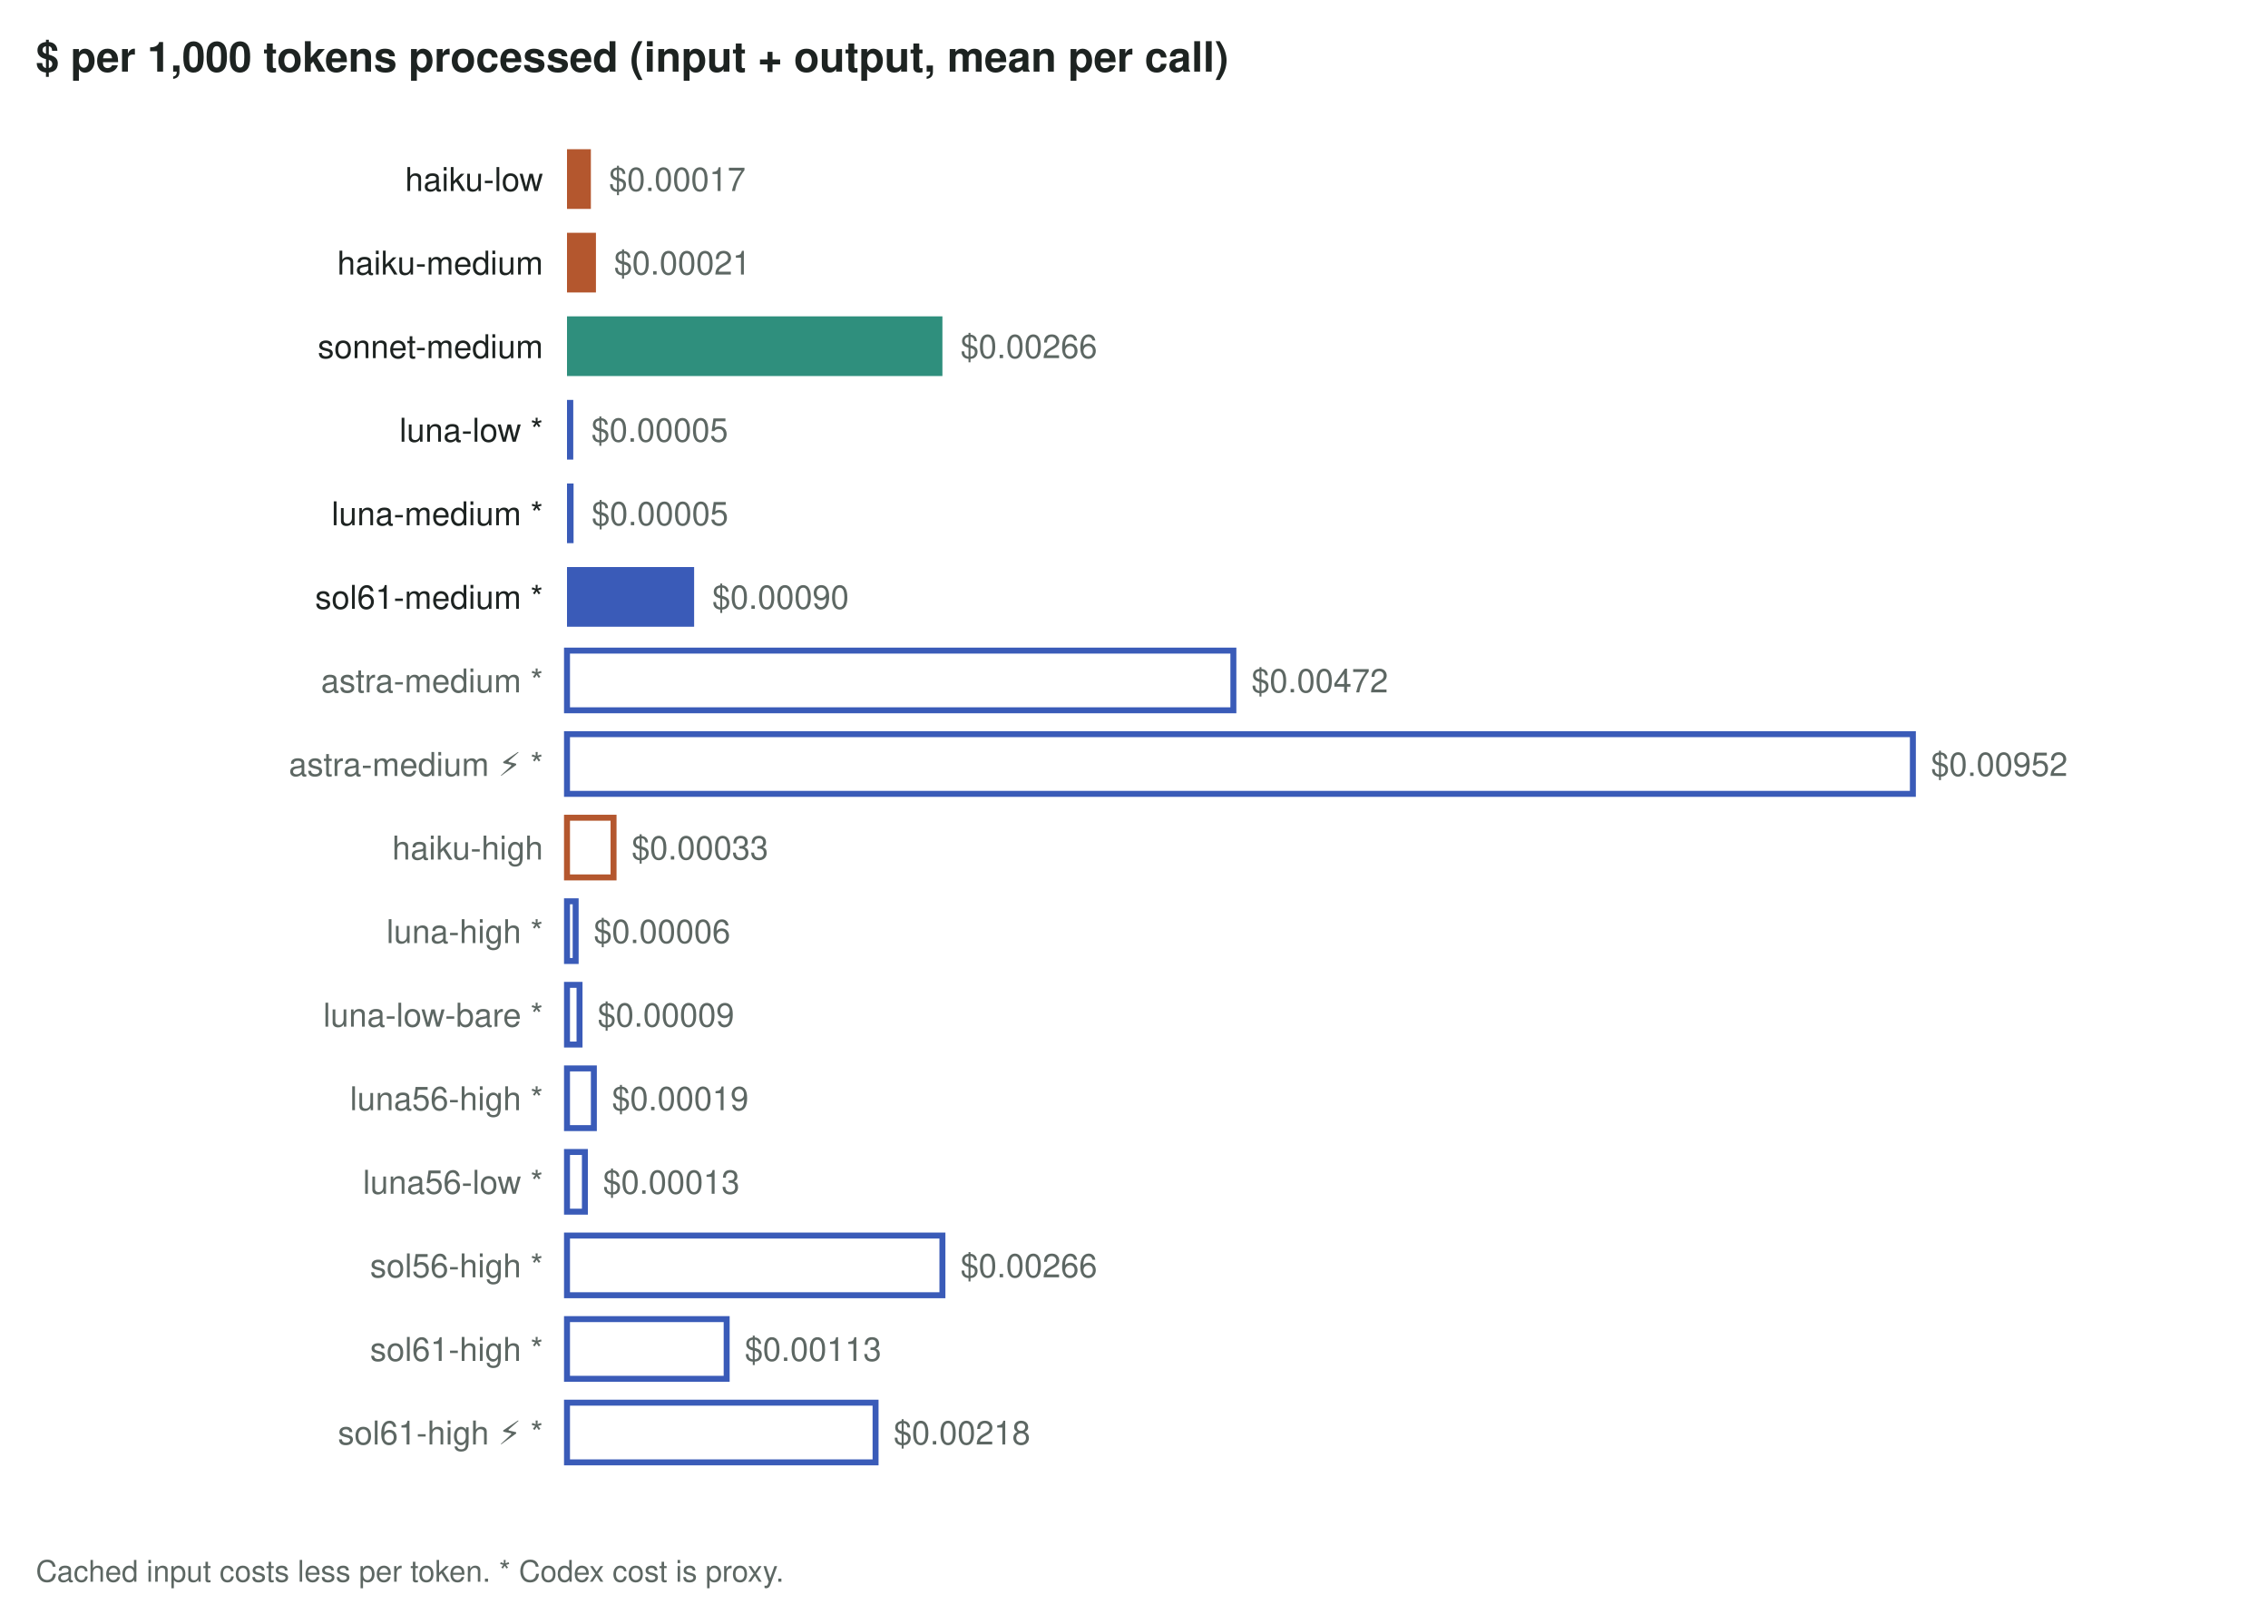
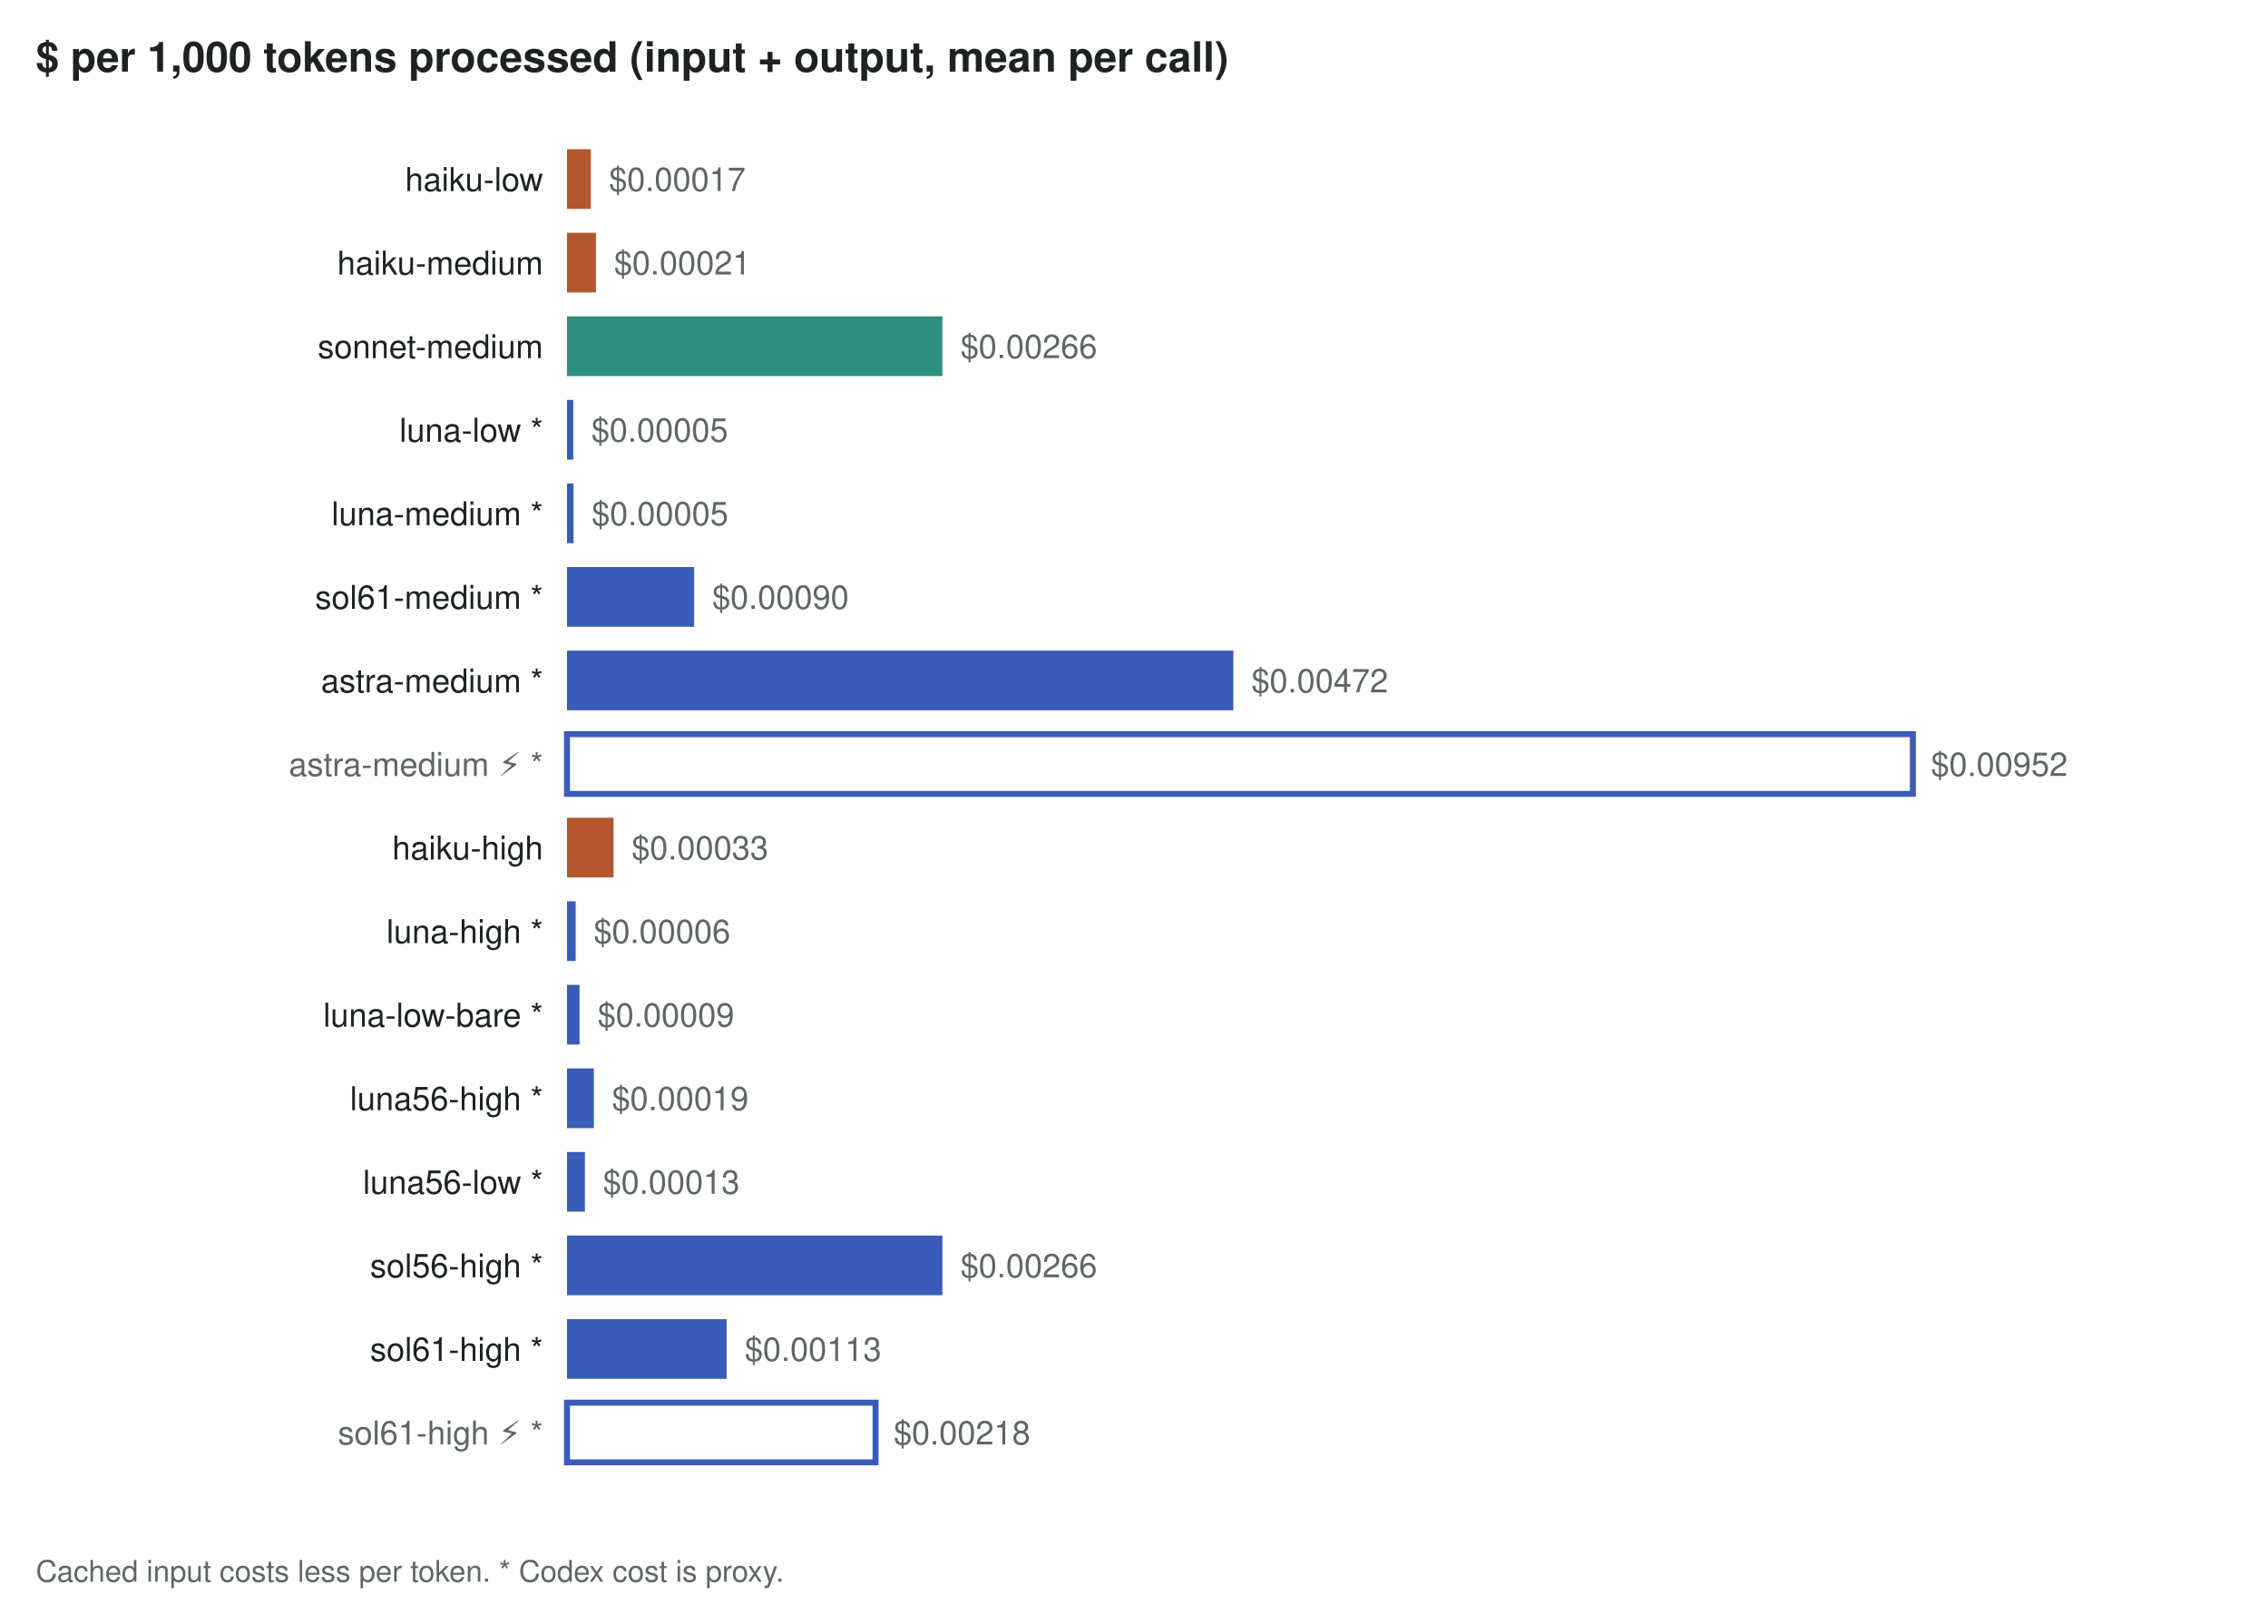
<svg xmlns="http://www.w3.org/2000/svg" viewBox="0 0 760 544" width="760" height="544" font-family="Hanken Grotesk, -apple-system, Segoe UI, Helvetica, Arial, sans-serif" font-size="12">
  <rect width="760" height="544" fill="var(--panel,#ffffff)" />
  <text x="12.0" y="24.0" font-size="14" text-anchor="start" style="fill:var(--fg,#1d2321)" font-weight="600">$ per 1,000 tokens processed (input + output, mean per call)</text>
  <rect x="190" y="50" width="8.0" height="20" fill="var(--claude,#b4572e)" stroke="var(--claude,#b4572e)" stroke-width="0" />
  <text x="182.0" y="64.0" font-size="11" text-anchor="end" style="fill:var(--fg,#1d2321)" font-weight="normal">haiku-low</text>
  <text x="204.0" y="64.0" font-size="11" text-anchor="start" style="fill:var(--muted,#5d6763)" font-weight="normal">$0.00017</text>
  <rect x="190" y="78" width="9.7" height="20" fill="var(--claude,#b4572e)" stroke="var(--claude,#b4572e)" stroke-width="0" />
  <text x="182.0" y="92.0" font-size="11" text-anchor="end" style="fill:var(--fg,#1d2321)" font-weight="normal">haiku-medium</text>
  <text x="205.7" y="92.0" font-size="11" text-anchor="start" style="fill:var(--muted,#5d6763)" font-weight="normal">$0.00021</text>
  <rect x="190" y="106" width="125.8" height="20" fill="var(--sonnet,#2f8f7d)" stroke="var(--sonnet,#2f8f7d)" stroke-width="0" />
  <text x="182.0" y="120.0" font-size="11" text-anchor="end" style="fill:var(--fg,#1d2321)" font-weight="normal">sonnet-medium</text>
  <text x="321.8" y="120.0" font-size="11" text-anchor="start" style="fill:var(--muted,#5d6763)" font-weight="normal">$0.00266</text>
  <rect x="190" y="134" width="2.1" height="20" fill="var(--codex,#3a5bb8)" stroke="var(--codex,#3a5bb8)" stroke-width="0" />
  <text x="182.0" y="148.0" font-size="11" text-anchor="end" style="fill:var(--fg,#1d2321)" font-weight="normal">luna-low *</text>
  <text x="198.1" y="148.0" font-size="11" text-anchor="start" style="fill:var(--muted,#5d6763)" font-weight="normal">$0.00005</text>
  <rect x="190" y="162" width="2.2" height="20" fill="var(--codex,#3a5bb8)" stroke="var(--codex,#3a5bb8)" stroke-width="0" />
  <text x="182.0" y="176.0" font-size="11" text-anchor="end" style="fill:var(--fg,#1d2321)" font-weight="normal">luna-medium *</text>
  <text x="198.2" y="176.0" font-size="11" text-anchor="start" style="fill:var(--muted,#5d6763)" font-weight="normal">$0.00005</text>
  <rect x="190" y="190" width="42.6" height="20" fill="var(--codex,#3a5bb8)" stroke="var(--codex,#3a5bb8)" stroke-width="0" />
  <text x="182.0" y="204.0" font-size="11" text-anchor="end" style="fill:var(--fg,#1d2321)" font-weight="normal">sol61-medium *</text>
  <text x="238.6" y="204.0" font-size="11" text-anchor="start" style="fill:var(--muted,#5d6763)" font-weight="normal">$0.00090</text>
-   <rect x="190" y="218" width="223.3" height="20" fill="var(--panel,#ffffff)" stroke="var(--codex,#3a5bb8)" stroke-width="2" />
-   <text x="182.0" y="232.0" font-size="11" text-anchor="end" style="fill:var(--muted,#5d6763)" font-weight="normal">astra-medium *</text>
+   <rect x="190" y="218" width="223.3" height="20" fill="var(--codex,#3a5bb8)" stroke="var(--codex,#3a5bb8)" stroke-width="0" />
+   <text x="182.0" y="232.0" font-size="11" text-anchor="end" style="fill:var(--fg,#1d2321)" font-weight="normal">astra-medium *</text>
  <text x="419.3" y="232.0" font-size="11" text-anchor="start" style="fill:var(--muted,#5d6763)" font-weight="normal">$0.00472</text>
  <rect x="190" y="246" width="451.0" height="20" fill="var(--panel,#ffffff)" stroke="var(--codex,#3a5bb8)" stroke-width="2" />
  <text x="182.0" y="260.0" font-size="11" text-anchor="end" style="fill:var(--muted,#5d6763)" font-weight="normal">astra-medium ⚡ *</text>
  <text x="647.0" y="260.0" font-size="11" text-anchor="start" style="fill:var(--muted,#5d6763)" font-weight="normal">$0.00952</text>
-   <rect x="190" y="274" width="15.6" height="20" fill="var(--panel,#ffffff)" stroke="var(--claude,#b4572e)" stroke-width="2" />
-   <text x="182.0" y="288.0" font-size="11" text-anchor="end" style="fill:var(--muted,#5d6763)" font-weight="normal">haiku-high</text>
+   <rect x="190" y="274" width="15.6" height="20" fill="var(--claude,#b4572e)" stroke="var(--claude,#b4572e)" stroke-width="0" />
+   <text x="182.0" y="288.0" font-size="11" text-anchor="end" style="fill:var(--fg,#1d2321)" font-weight="normal">haiku-high</text>
  <text x="211.6" y="288.0" font-size="11" text-anchor="start" style="fill:var(--muted,#5d6763)" font-weight="normal">$0.00033</text>
-   <rect x="190" y="302" width="2.9" height="20" fill="var(--panel,#ffffff)" stroke="var(--codex,#3a5bb8)" stroke-width="2" />
-   <text x="182.0" y="316.0" font-size="11" text-anchor="end" style="fill:var(--muted,#5d6763)" font-weight="normal">luna-high *</text>
+   <rect x="190" y="302" width="2.9" height="20" fill="var(--codex,#3a5bb8)" stroke="var(--codex,#3a5bb8)" stroke-width="0" />
+   <text x="182.0" y="316.0" font-size="11" text-anchor="end" style="fill:var(--fg,#1d2321)" font-weight="normal">luna-high *</text>
  <text x="198.9" y="316.0" font-size="11" text-anchor="start" style="fill:var(--muted,#5d6763)" font-weight="normal">$0.00006</text>
-   <rect x="190" y="330" width="4.2" height="20" fill="var(--panel,#ffffff)" stroke="var(--codex,#3a5bb8)" stroke-width="2" />
-   <text x="182.0" y="344.0" font-size="11" text-anchor="end" style="fill:var(--muted,#5d6763)" font-weight="normal">luna-low-bare *</text>
+   <rect x="190" y="330" width="4.2" height="20" fill="var(--codex,#3a5bb8)" stroke="var(--codex,#3a5bb8)" stroke-width="0" />
+   <text x="182.0" y="344.0" font-size="11" text-anchor="end" style="fill:var(--fg,#1d2321)" font-weight="normal">luna-low-bare *</text>
  <text x="200.2" y="344.0" font-size="11" text-anchor="start" style="fill:var(--muted,#5d6763)" font-weight="normal">$0.00009</text>
-   <rect x="190" y="358" width="9.0" height="20" fill="var(--panel,#ffffff)" stroke="var(--codex,#3a5bb8)" stroke-width="2" />
-   <text x="182.0" y="372.0" font-size="11" text-anchor="end" style="fill:var(--muted,#5d6763)" font-weight="normal">luna56-high *</text>
+   <rect x="190" y="358" width="9.0" height="20" fill="var(--codex,#3a5bb8)" stroke="var(--codex,#3a5bb8)" stroke-width="0" />
+   <text x="182.0" y="372.0" font-size="11" text-anchor="end" style="fill:var(--fg,#1d2321)" font-weight="normal">luna56-high *</text>
  <text x="205.0" y="372.0" font-size="11" text-anchor="start" style="fill:var(--muted,#5d6763)" font-weight="normal">$0.00019</text>
-   <rect x="190" y="386" width="6.0" height="20" fill="var(--panel,#ffffff)" stroke="var(--codex,#3a5bb8)" stroke-width="2" />
-   <text x="182.0" y="400.0" font-size="11" text-anchor="end" style="fill:var(--muted,#5d6763)" font-weight="normal">luna56-low *</text>
+   <rect x="190" y="386" width="6.0" height="20" fill="var(--codex,#3a5bb8)" stroke="var(--codex,#3a5bb8)" stroke-width="0" />
+   <text x="182.0" y="400.0" font-size="11" text-anchor="end" style="fill:var(--fg,#1d2321)" font-weight="normal">luna56-low *</text>
  <text x="202.0" y="400.0" font-size="11" text-anchor="start" style="fill:var(--muted,#5d6763)" font-weight="normal">$0.00013</text>
-   <rect x="190" y="414" width="125.8" height="20" fill="var(--panel,#ffffff)" stroke="var(--codex,#3a5bb8)" stroke-width="2" />
-   <text x="182.0" y="428.0" font-size="11" text-anchor="end" style="fill:var(--muted,#5d6763)" font-weight="normal">sol56-high *</text>
+   <rect x="190" y="414" width="125.8" height="20" fill="var(--codex,#3a5bb8)" stroke="var(--codex,#3a5bb8)" stroke-width="0" />
+   <text x="182.0" y="428.0" font-size="11" text-anchor="end" style="fill:var(--fg,#1d2321)" font-weight="normal">sol56-high *</text>
  <text x="321.8" y="428.0" font-size="11" text-anchor="start" style="fill:var(--muted,#5d6763)" font-weight="normal">$0.00266</text>
-   <rect x="190" y="442" width="53.5" height="20" fill="var(--panel,#ffffff)" stroke="var(--codex,#3a5bb8)" stroke-width="2" />
-   <text x="182.0" y="456.0" font-size="11" text-anchor="end" style="fill:var(--muted,#5d6763)" font-weight="normal">sol61-high *</text>
+   <rect x="190" y="442" width="53.5" height="20" fill="var(--codex,#3a5bb8)" stroke="var(--codex,#3a5bb8)" stroke-width="0" />
+   <text x="182.0" y="456.0" font-size="11" text-anchor="end" style="fill:var(--fg,#1d2321)" font-weight="normal">sol61-high *</text>
  <text x="249.5" y="456.0" font-size="11" text-anchor="start" style="fill:var(--muted,#5d6763)" font-weight="normal">$0.00113</text>
  <rect x="190" y="470" width="103.4" height="20" fill="var(--panel,#ffffff)" stroke="var(--codex,#3a5bb8)" stroke-width="2" />
  <text x="182.0" y="484.0" font-size="11" text-anchor="end" style="fill:var(--muted,#5d6763)" font-weight="normal">sol61-high ⚡ *</text>
  <text x="299.4" y="484.0" font-size="11" text-anchor="start" style="fill:var(--muted,#5d6763)" font-weight="normal">$0.00218</text>
  <text x="12.0" y="530.0" font-size="10" text-anchor="start" style="fill:var(--muted,#5d6763)" font-weight="normal">Cached input costs less per token. * Codex cost is proxy.</text>
</svg>
